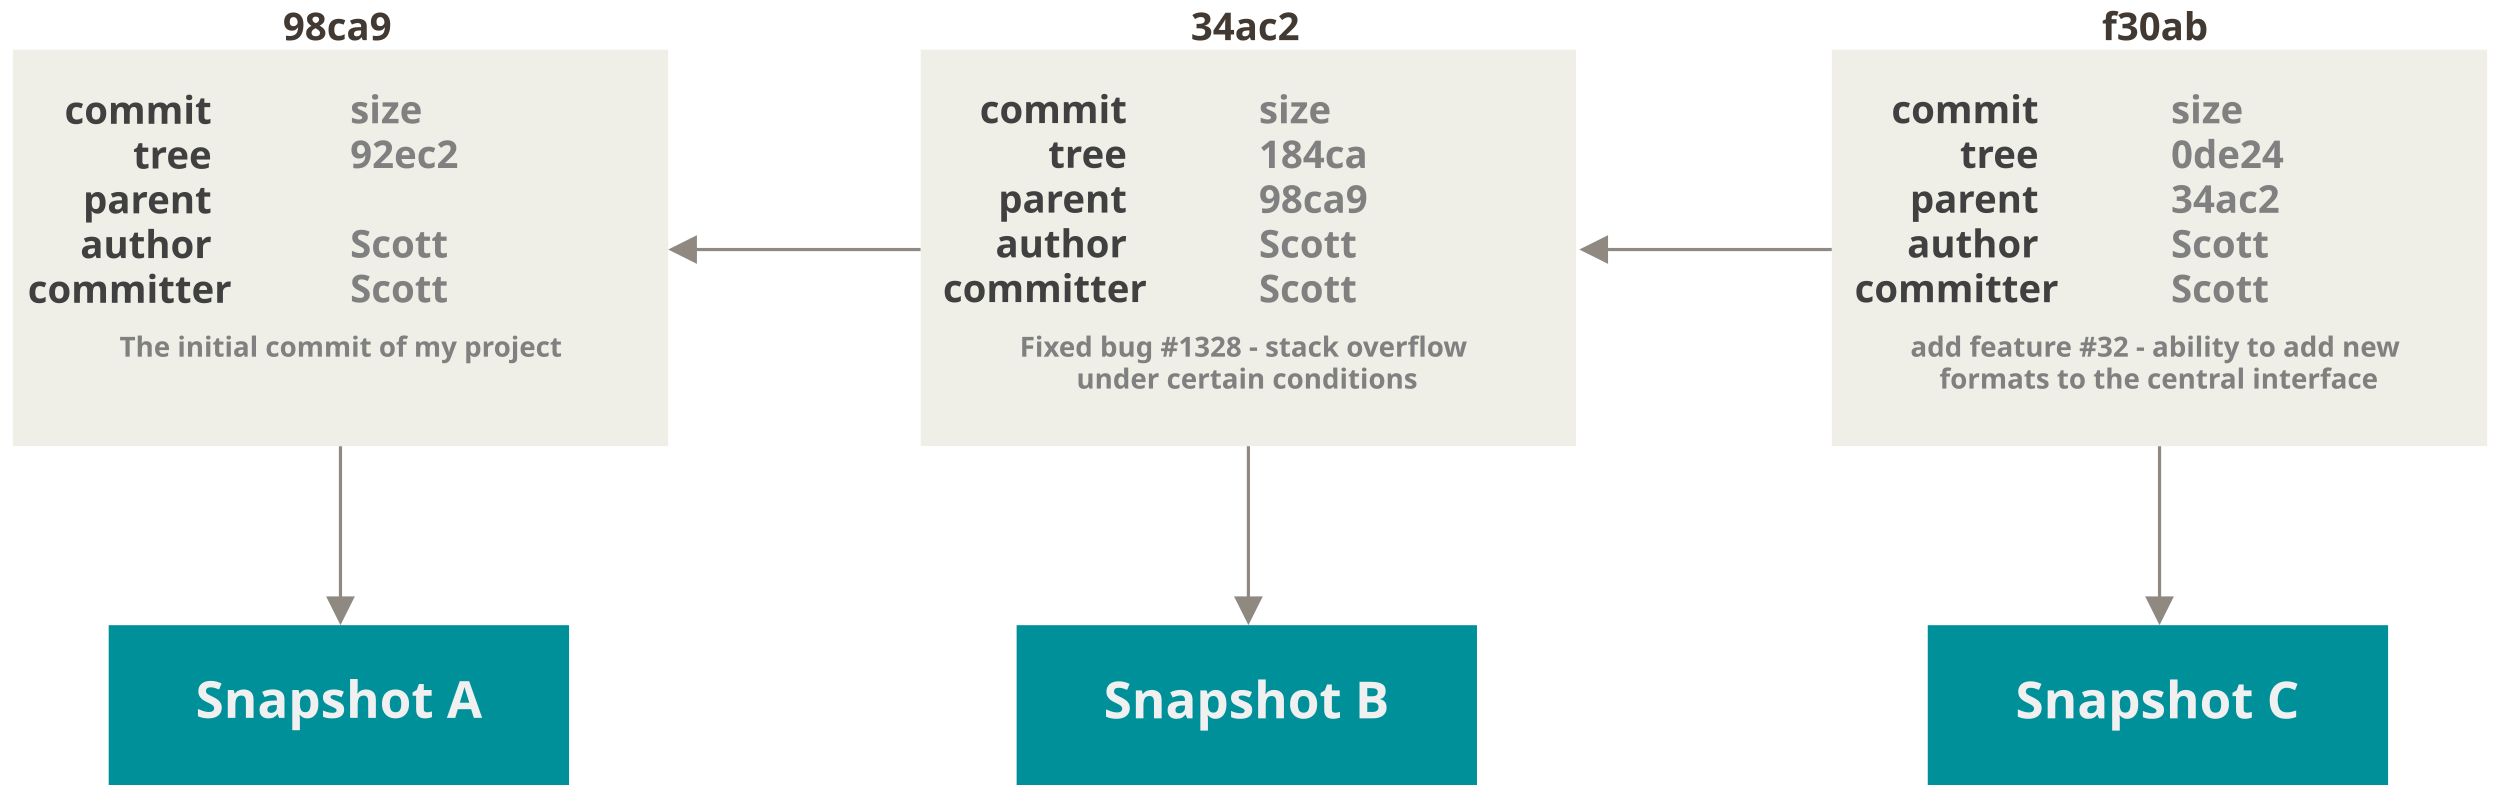
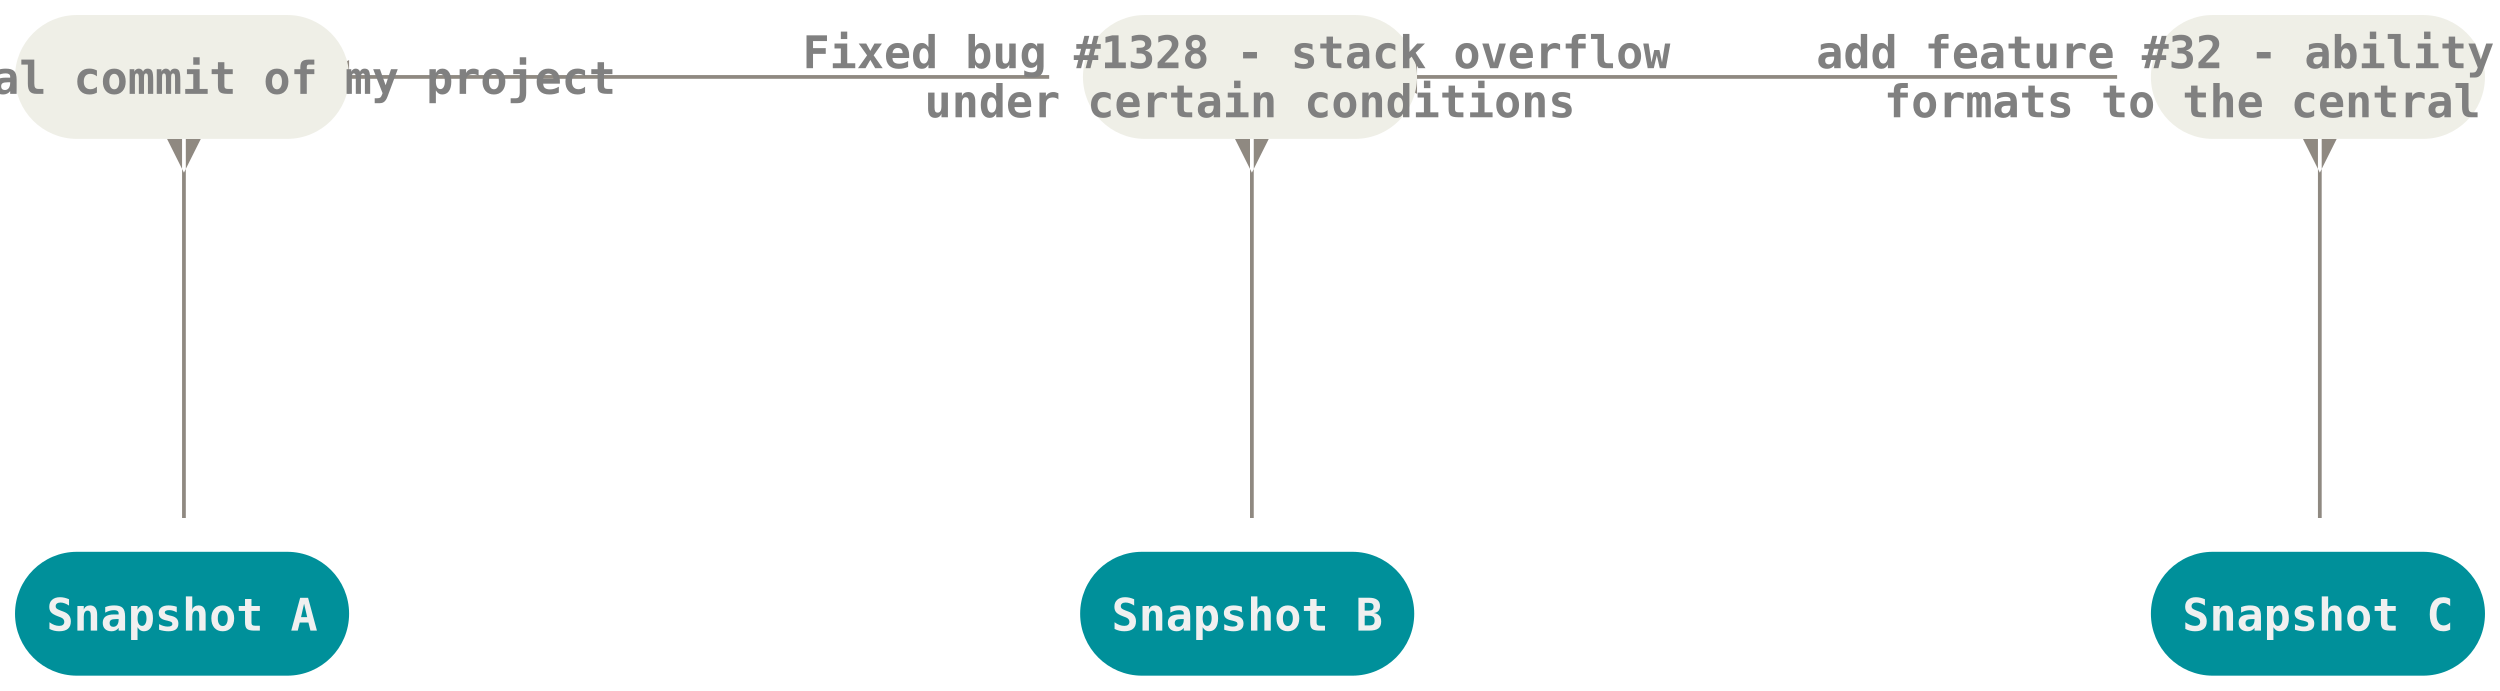
- <svg xmlns="http://www.w3.org/2000/svg" id="svg2687" version="1.1" viewBox="0 0 782 249.56">
-   <g id="g1718" transform="translate(-6,-7.444)">
-     <rect id="Rectangle-2" transform="translate(40,203)" width="144" height="50" style="fill-rule:evenodd;fill:#00909a" />
-     <text id="master" transform="translate(40,203)" font-size="12px" font-weight="700" style="fill-rule:evenodd;fill:#979797;font-family:'Source Code Pro';font-feature-settings:normal;font-size:16px;font-variant-caps:normal;font-variant-ligatures:normal;font-variant-numeric:normal;font-weight:bold;text-align:center;text-anchor:middle">
-       <tspan id="tspan2585" x="72" y="29" style="fill:#f0f0f0;font-family:'Source Code Pro';font-feature-settings:normal;font-size:16px;font-variant-caps:normal;font-variant-ligatures:normal;font-variant-numeric:normal;font-weight:bold;text-align:center;text-anchor:middle">Snapshot A</tspan>
+ <svg xmlns="http://www.w3.org/2000/svg" version="1.1" width="1332" height="368" viewBox="0 0 666 184">
+   <path d="m93 20h186.5v1h-186.5v4l-9-4.5 9-4.5z" fill="#8f8981" />
+   <path d="m377.5 20h186.5v1h-186.5v4l-9-4.5 9-4.5z" fill="#8f8981" />
+   <path d="m48.5 37v101h1v-101h4l-4.5 9-4.5-9z" fill="#8f8981" />
+   <path d="m333 37v101h1v-101h4l-4.5 9-4.5-9z" fill="#8f8981" />
+   <path d="m617.5 37v101h1v-101h4l-4.5 9-4.5-9z" fill="#8f8981" />
+   <g>
+     <rect x="4" y="147" width="89" height="33" rx="16.5" ry="16.5" fill="#00909a" />
+     <text font-size="12px" font-weight="700" font-family="'JetBrains Mono', 'Source Code Pro', monospace" text-anchor="middle">
+       <tspan x="48.5" y="168" fill="#f0f0f0">Snapshot A</tspan>
    </text>
-     <path id="Line" d="m112 194v-47h1v47h4l-4.5 9-4.5-9z" style="fill:#8f8981" />
-     <g id="symref-2" transform="translate(324,203)" style="fill-rule:evenodd;fill:none">
-       <rect id="rect2624" width="144" height="50" style="fill:#00909a" />
-       <text id="text2628" transform="translate(-.099125 .136)" font-size="12px" font-weight="700" style="fill:#979797;font-family:'Source Code Pro';font-feature-settings:normal;font-size:16px;font-variant-caps:normal;font-variant-ligatures:normal;font-variant-numeric:normal;font-weight:bold;text-align:center;text-anchor:middle">
-         <tspan id="tspan2626" x="72" y="29" style="fill:#f0f0f0;font-family:'Source Code Pro';font-feature-settings:normal;font-size:16px;font-variant-caps:normal;font-variant-ligatures:normal;font-variant-numeric:normal;font-weight:bold;text-align:center;text-anchor:middle">Snapshot B</tspan>
-       </text>
-     </g>
-     <path id="Line-2" d="m396 194v-47h1v47h4l-4.5 9-4.5-9z" style="fill:#8f8981" />
-     <text id="98ca9" transform="translate(-.014334)" font-size="12px" font-weight="700" style="fill-rule:evenodd;fill:#413932;font-family:'Source Code Pro';font-size:12px;font-weight:700">
-       <tspan id="tspan2632" x="94.497" y="20">98ca9</tspan>
+   </g>
+   <g>
+     <rect x="287.75" y="147" width="89" height="33" rx="16.5" ry="16.5" fill="#00909a" />
+     <text font-size="12px" font-weight="700" font-family="'JetBrains Mono', 'Source Code Pro', monospace" text-anchor="middle">
+       <tspan x="332.25" y="168" fill="#f0f0f0">Snapshot B</tspan>
    </text>
-     <text id="34ac2" font-size="12px" font-weight="700" style="fill-rule:evenodd;fill:#413932;font-family:'Source Code Pro';font-size:12px;font-weight:700">
-       <tspan id="tspan2635" x="378.497" y="20">34ac2</tspan>
+   </g>
+   <g>
+     <rect x="573" y="147" width="89" height="33" rx="16.5" ry="16.5" fill="#00909a" />
+     <text font-size="12px" font-weight="700" font-family="'JetBrains Mono', 'Source Code Pro', monospace" text-anchor="middle">
+       <tspan x="617.5" y="168" fill="#f0f0f0">Snapshot C</tspan>
    </text>
-     <path id="path2638" d="m224 85h70v1h-70v4l-9-4.5 9-4.5z" style="fill:#8f8981" />
-     <g id="symref-3" transform="translate(609,203)" style="fill-rule:evenodd;fill:none">
-       <rect id="rect2674" width="144" height="50" style="fill:#00909a" />
-       <text id="text2678" transform="translate(-.16312 .136)" font-size="12px" font-weight="700" style="fill:#979797;font-family:'Source Code Pro';font-feature-settings:normal;font-size:16px;font-variant-caps:normal;font-variant-ligatures:normal;font-variant-numeric:normal;font-weight:bold;text-align:center;text-anchor:middle">
-         <tspan id="tspan2676" x="72" y="29" style="fill:#f0f0f0;font-family:'Source Code Pro';font-feature-settings:normal;font-size:16px;font-variant-caps:normal;font-variant-ligatures:normal;font-variant-numeric:normal;font-weight:bold;text-align:center;text-anchor:middle">Snapshot C</tspan>
-       </text>
-     </g>
-     <path id="Line-4" d="m681 194v-47h1v47h4l-4.5 9-4.5-9z" style="fill:#8f8981" />
-     <text id="f30ab" font-size="12px" font-weight="700" style="fill-rule:evenodd;fill:#413932;font-family:'Source Code Pro';font-size:12px;font-weight:700">
-       <tspan id="tspan2682" x="663.494" y="20">f30ab</tspan>
+   </g>
+   <g>
+     <rect x="288.5" y="4" width="89" height="33" rx="16.5" ry="16.5" fill="#efefe7" />
+     <text font-size="12px" font-weight="700" font-family="'JetBrains Mono', 'Source Code Pro', monospace" text-anchor="middle">
+       <tspan x="333" y="18.165" fill="gray">Fixed bug #1328 - stack overflow</tspan>
+       <tspan x="333" dy="13.07" fill="gray">under certain conditions</tspan>
    </text>
-     <path id="Line-3" d="m509 85h70v1h-70v4l-9-4.5 9-4.5z" style="fill:#8f8981" />
-     <g id="g1476">
-       <rect id="rect2590" transform="translate(294,23)" width="205" height="124" style="fill-rule:evenodd;fill:#efefe7" />
-       <text id="Fixed-bug-#1328---st" transform="translate(293.56 23)" font-size="12px" font-weight="700" style="fill-rule:evenodd;fill:#979797;font-family:'Source Code Pro';font-feature-settings:normal;font-size:8.667px;font-variant-caps:normal;font-variant-ligatures:normal;font-variant-numeric:normal;font-weight:600;text-align:center;text-anchor:middle">
-         <tspan id="tspan2618" x="102.5" y="96" style="fill:gray;font-family:'Source Code Pro';font-feature-settings:normal;font-size:8.667px;font-variant-caps:normal;font-variant-ligatures:normal;font-variant-numeric:normal;font-weight:600;text-align:center;text-anchor:middle">Fixed bug #1328 - stack overflow</tspan>
-         <tspan id="tspan2620" x="102.5" y="106" style="fill:gray;font-family:'Source Code Pro';font-feature-settings:normal;font-size:8.667px;font-variant-caps:normal;font-variant-ligatures:normal;font-variant-numeric:normal;font-weight:600;text-align:center;text-anchor:middle">under certain conditions</tspan>
-       </text>
-       <g id="g1457">
-         <text id="text2602" transform="translate(297.3,23)" style="fill-rule:evenodd;fill:#979797;font-family:'Source Code Pro';font-feature-settings:normal;font-size:12px;font-variant-caps:normal;font-variant-ligatures:normal;font-variant-numeric:normal;font-weight:bold">
-           <tspan id="tspan2592" x="102.5" y="23" style="fill:gray;font-family:'Source Code Pro';font-feature-settings:normal;font-size:12px;font-variant-caps:normal;font-variant-ligatures:normal;font-variant-numeric:normal;font-weight:bold">size</tspan>
-           <tspan id="tspan2594" x="102.5" y="37" style="fill:gray;font-family:'Source Code Pro';font-feature-settings:normal;font-size:12px;font-variant-caps:normal;font-variant-ligatures:normal;font-variant-numeric:normal;font-weight:bold">184ca</tspan>
-           <tspan id="tspan2596" x="102.5" y="51" style="fill:gray;font-family:'Source Code Pro';font-feature-settings:normal;font-size:12px;font-variant-caps:normal;font-variant-ligatures:normal;font-variant-numeric:normal;font-weight:bold">98ca9</tspan>
-           <tspan id="tspan2598" x="102.5" y="65" style="fill:gray;font-family:'Source Code Pro';font-feature-settings:normal;font-size:12px;font-variant-caps:normal;font-variant-ligatures:normal;font-variant-numeric:normal;font-weight:bold">Scott</tspan>
-           <tspan id="tspan2600" x="102.5" y="79" style="fill:gray;font-family:'Source Code Pro';font-feature-settings:normal;font-size:12px;font-variant-caps:normal;font-variant-ligatures:normal;font-variant-numeric:normal;font-weight:bold">Scott</tspan>
-         </text>
-         <text id="text1356" transform="translate(87.286 206.12)" x="305.526" y="-160.185" style="fill:#404040;font-family:'Source Code Pro';font-feature-settings:normal;font-size:12px;font-variant-caps:normal;font-variant-ligatures:normal;font-variant-numeric:normal;font-weight:bold;letter-spacing:0px;line-height:14px;text-align:end;text-anchor:end;word-spacing:0px" xml:space="preserve">
-           <tspan id="tspan1354" x="305.526" y="-160.185">commit</tspan>
-           <tspan id="tspan1358" x="305.526" y="-146.185">tree</tspan>
-           <tspan id="tspan1360" x="305.526" y="-132.185">parent</tspan>
-           <tspan id="tspan1362" x="305.526" y="-118.185">author</tspan>
-           <tspan id="tspan1364" x="305.526" y="-104.185">committer</tspan>
-         </text>
-       </g>
-     </g>
-     <g id="g1638">
-       <rect id="Rectangle-12" transform="translate(10,23)" width="205" height="124" style="fill-rule:evenodd;fill:#efefe7" />
-       <text id="The-initial-commit-o" transform="translate(10.081 23)" font-size="12px" font-weight="700" style="fill-rule:evenodd;fill:#979797;font-family:'Source Code Pro';font-feature-settings:normal;font-size:8.667px;font-variant-caps:normal;font-variant-ligatures:normal;font-variant-numeric:normal;font-weight:600;text-align:center;text-anchor:middle">
-         <tspan id="tspan2580" x="102.5" y="96" style="fill:gray;font-family:'Source Code Pro';font-feature-settings:normal;font-size:8.667px;font-variant-caps:normal;font-variant-ligatures:normal;font-variant-numeric:normal;font-weight:600;text-align:center;text-anchor:middle">The initial commit of my project</tspan>
-       </text>
-       <g id="g1620">
-         <text id="size" transform="translate(13.036 23)" style="fill-rule:evenodd;fill:#979797;font-family:'Source Code Pro';font-feature-settings:normal;font-size:12px;font-variant-caps:normal;font-variant-ligatures:normal;font-variant-numeric:normal;font-weight:bold">
-           <tspan id="tspan2556" x="102.5" y="23" style="fill:gray;font-family:'Source Code Pro';font-feature-settings:normal;font-size:12px;font-variant-caps:normal;font-variant-ligatures:normal;font-variant-numeric:normal;font-weight:bold">size</tspan>
-           <tspan id="tspan2558" x="102.5" y="37" style="fill:gray;font-family:'Source Code Pro';font-feature-settings:normal;font-size:12px;font-variant-caps:normal;font-variant-ligatures:normal;font-variant-numeric:normal;font-weight:bold">92ec2</tspan>
-           <tspan id="tspan2560" x="102.5" y="51" style="fill:gray;font-family:'Source Code Pro';font-feature-settings:normal;font-size:12px;font-variant-caps:normal;font-variant-ligatures:normal;font-variant-numeric:normal;font-weight:bold" />
-           <tspan id="tspan2562" x="102.5" y="65" style="fill:gray;font-family:'Source Code Pro';font-feature-settings:normal;font-size:12px;font-variant-caps:normal;font-variant-ligatures:normal;font-variant-numeric:normal;font-weight:bold">Scott</tspan>
-           <tspan id="tspan2564" x="102.5" y="79" style="fill:gray;font-family:'Source Code Pro';font-feature-settings:normal;font-size:12px;font-variant-caps:normal;font-variant-ligatures:normal;font-variant-numeric:normal;font-weight:bold">Scott</tspan>
-         </text>
-         <text id="text1356-3" transform="translate(-198.99 206.35)" x="305.526" y="-160.185" style="fill:#404040;font-family:'Source Code Pro';font-feature-settings:normal;font-size:12px;font-variant-caps:normal;font-variant-ligatures:normal;font-variant-numeric:normal;font-weight:bold;letter-spacing:0px;line-height:14px;text-align:end;text-anchor:end;word-spacing:0px" xml:space="preserve">
-           <tspan id="tspan1354-3" x="305.526" y="-160.185">commit</tspan>
-           <tspan id="tspan1358-8" x="305.526" y="-146.185">tree</tspan>
-           <tspan id="tspan1360-3" x="305.526" y="-132.185">parent</tspan>
-           <tspan id="tspan1362-9" x="305.526" y="-118.185">author</tspan>
-           <tspan id="tspan1364-2" x="305.526" y="-104.185">committer</tspan>
-         </text>
-       </g>
-     </g>
-     <g id="g1606">
-       <rect id="rect2640" transform="translate(453,-191)" x="126" y="214" width="205" height="124" style="fill-rule:evenodd;fill:#efefe7" />
-       <text id="add-feature-#32---ab" transform="translate(578.75,-191)" font-size="12px" font-weight="700" style="fill-rule:evenodd;fill:#979797;font-family:'Source Code Pro';font-feature-settings:normal;font-size:8.667px;font-variant-caps:normal;font-variant-ligatures:normal;font-variant-numeric:normal;font-weight:600;text-align:center;text-anchor:middle">
-         <tspan id="tspan2668" x="102.5" y="310" style="fill:gray;font-family:'Source Code Pro';font-feature-settings:normal;font-size:8.667px;font-variant-caps:normal;font-variant-ligatures:normal;font-variant-numeric:normal;font-weight:600;text-align:center;text-anchor:middle">add feature #32 - ability to add new</tspan>
-         <tspan id="tspan2670" x="102.5" y="320" style="fill:gray;font-family:'Source Code Pro';font-feature-settings:normal;font-size:8.667px;font-variant-caps:normal;font-variant-ligatures:normal;font-variant-numeric:normal;font-weight:600;text-align:center;text-anchor:middle">formats to the central interface</tspan>
-       </text>
-       <g id="g1551">
-         <text id="text2652" transform="translate(582.6,-191)" font-size="12px" font-weight="700" style="fill-rule:evenodd;fill:#979797;font-family:'Source Code Pro';font-feature-settings:normal;font-size:12px;font-variant-caps:normal;font-variant-ligatures:normal;font-variant-numeric:normal;font-weight:bold">
-           <tspan id="tspan2642" x="102.5" y="237" style="fill:gray;font-family:'Source Code Pro';font-feature-settings:normal;font-size:12px;font-variant-caps:normal;font-variant-ligatures:normal;font-variant-numeric:normal;font-weight:bold">size</tspan>
-           <tspan id="tspan2644" x="102.5" y="251" style="fill:gray;font-family:'Source Code Pro';font-feature-settings:normal;font-size:12px;font-variant-caps:normal;font-variant-ligatures:normal;font-variant-numeric:normal;font-weight:bold">0de24</tspan>
-           <tspan id="tspan2646" x="102.5" y="265" style="fill:gray;font-family:'Source Code Pro';font-feature-settings:normal;font-size:12px;font-variant-caps:normal;font-variant-ligatures:normal;font-variant-numeric:normal;font-weight:bold">34ac2</tspan>
-           <tspan id="tspan2648" x="102.5" y="279" style="fill:gray;font-family:'Source Code Pro';font-feature-settings:normal;font-size:12px;font-variant-caps:normal;font-variant-ligatures:normal;font-variant-numeric:normal;font-weight:bold">Scott</tspan>
-           <tspan id="tspan2650" x="102.5" y="293" style="fill:gray;font-family:'Source Code Pro';font-feature-settings:normal;font-size:12px;font-variant-caps:normal;font-variant-ligatures:normal;font-variant-numeric:normal;font-weight:bold">Scott</tspan>
-         </text>
-         <text id="text1356-3-6" transform="translate(372.46 206.15)" x="305.526" y="-160.185" style="fill:#404040;font-family:'Source Code Pro';font-feature-settings:normal;font-size:12px;font-variant-caps:normal;font-variant-ligatures:normal;font-variant-numeric:normal;font-weight:bold;letter-spacing:0px;line-height:14px;text-align:end;text-anchor:end;word-spacing:0px" xml:space="preserve">
-           <tspan id="tspan1354-3-6" x="305.526" y="-160.185">commit</tspan>
-           <tspan id="tspan1358-8-6" x="305.526" y="-146.185">tree</tspan>
-           <tspan id="tspan1360-3-7" x="305.526" y="-132.185">parent</tspan>
-           <tspan id="tspan1362-9-4" x="305.526" y="-118.185">author</tspan>
-           <tspan id="tspan1364-2-5" x="305.526" y="-104.185">committer</tspan>
-         </text>
-       </g>
-     </g>
+   </g>
+   <g>
+     <rect x="4" y="4" width="89" height="33" rx="16.5" ry="16.5" fill="#efefe7" />
+     <text font-size="12px" font-weight="700" font-family="'JetBrains Mono', 'Source Code Pro', monospace" text-anchor="middle">
+       <tspan x="48.5" y="25" fill="gray">The initial commit of my project</tspan>
+     </text>
+   </g>
+   <g>
+     <rect x="573" y="4" width="89" height="33" rx="16.5" ry="16.5" fill="#efefe7" />
+     <text font-size="12px" font-weight="700" font-family="'JetBrains Mono', 'Source Code Pro', monospace" text-anchor="middle">
+       <tspan x="617.5" y="18.165" fill="gray">add feature #32 - ability to add new</tspan>
+       <tspan x="617.5" dy="13.07" fill="gray">formats to the central interface</tspan>
+     </text>
  </g>
</svg>
